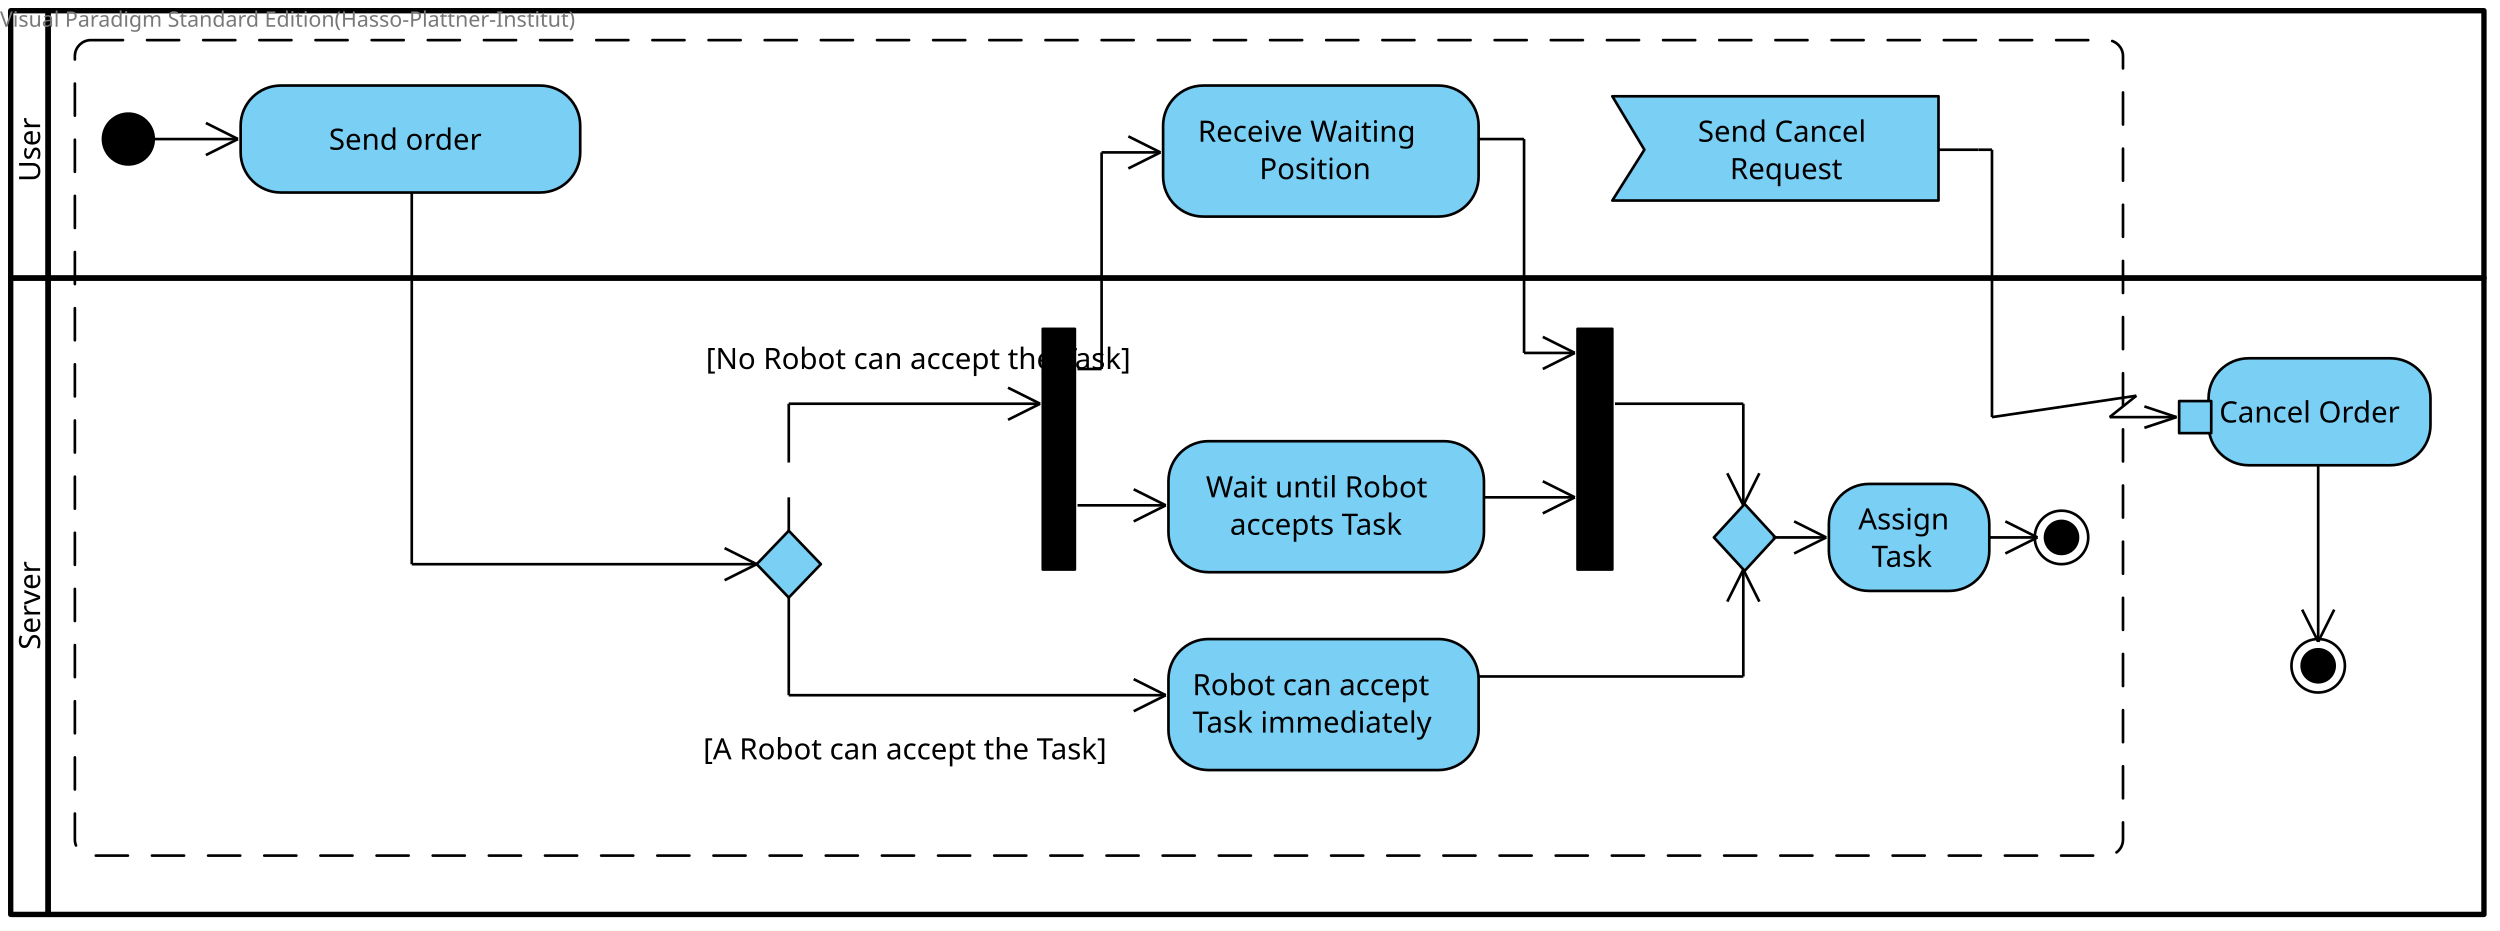
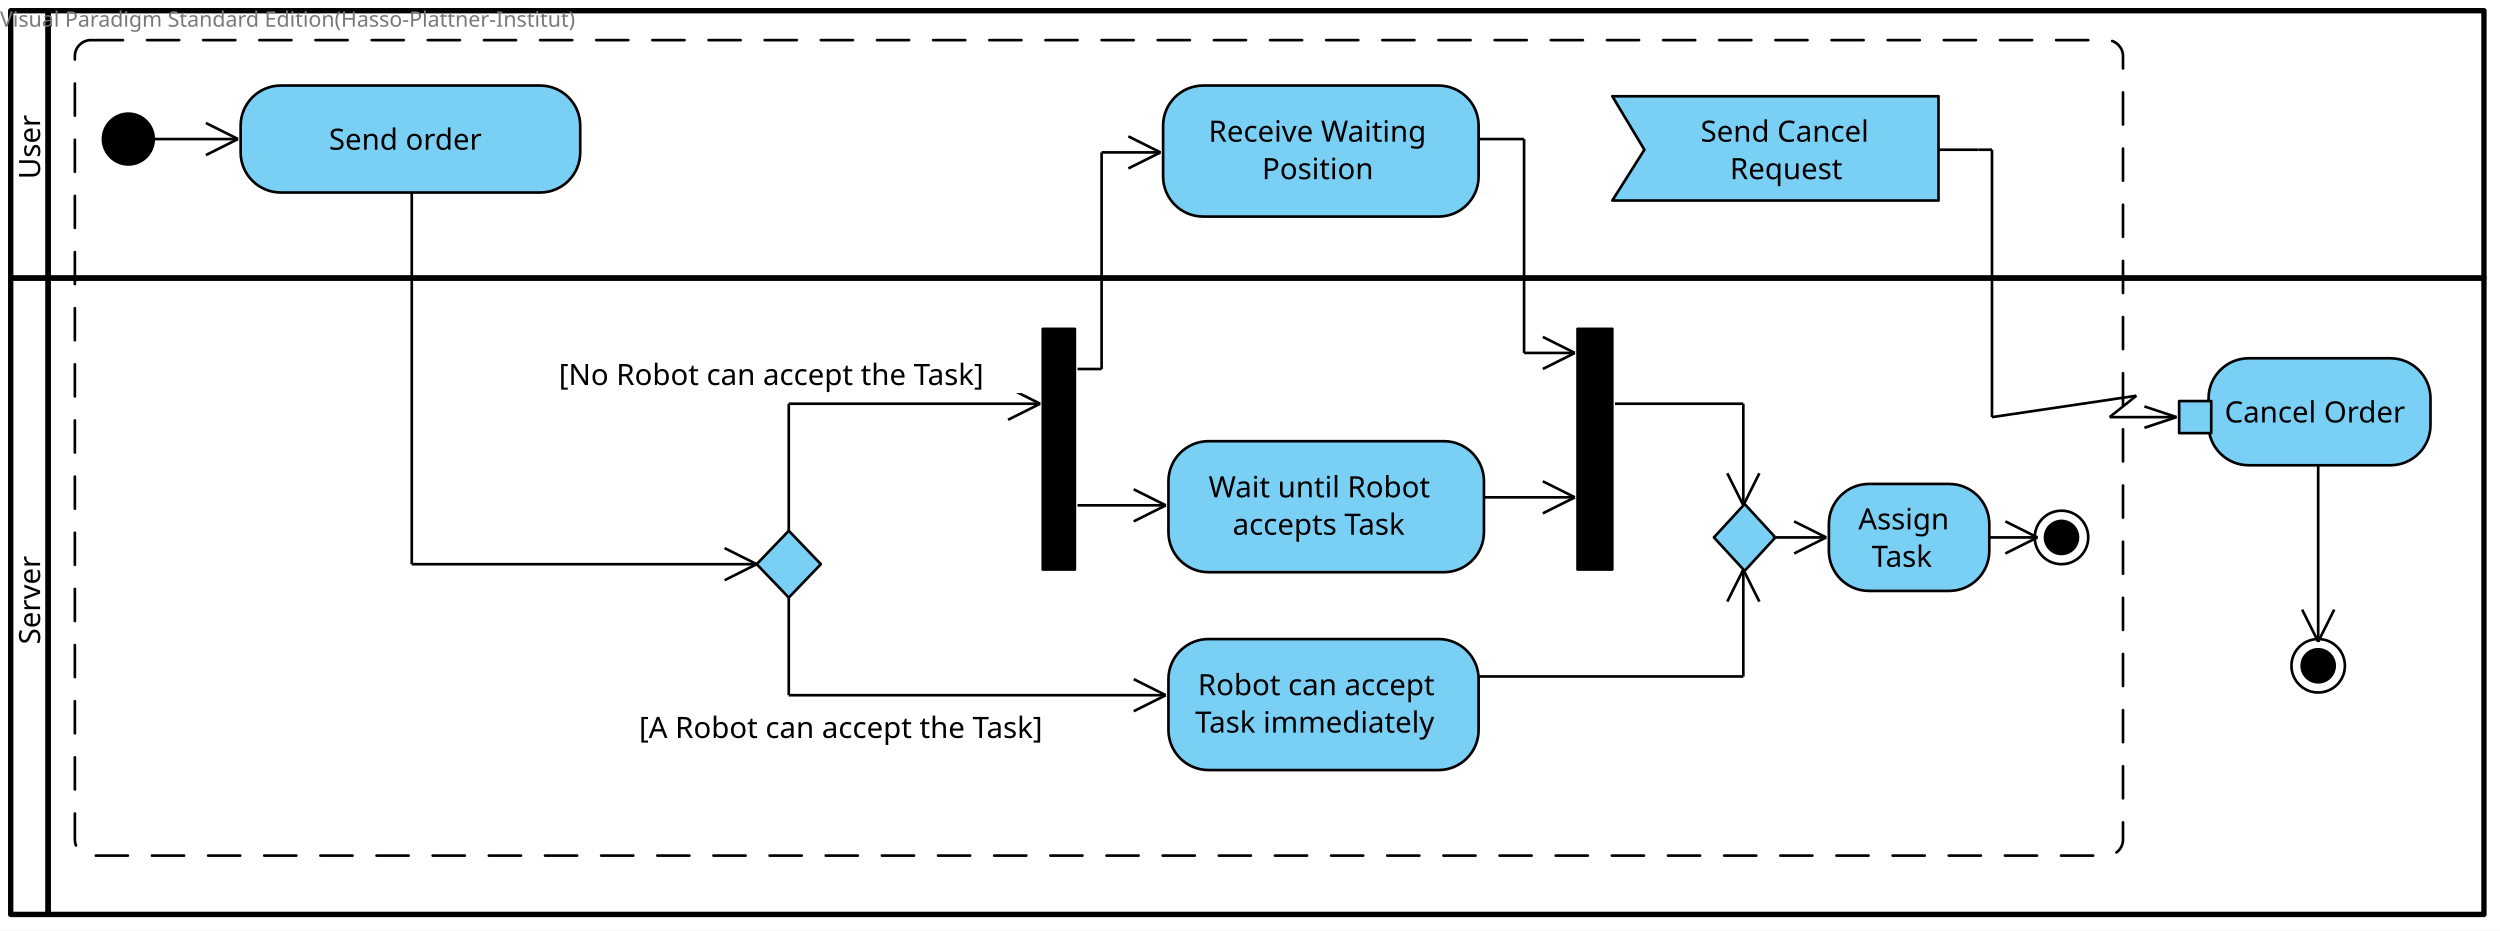
<svg xmlns="http://www.w3.org/2000/svg" fill-opacity="0" color-rendering="auto" color-interpolation="auto" text-rendering="auto" stroke="rgb(0,0,0)" stroke-linecap="square" width="935" stroke-miterlimit="10" shape-rendering="auto" stroke-opacity="0" fill="rgb(0,0,0)" stroke-dasharray="none" font-weight="normal" stroke-width="1" height="348" font-family="'Dialog'" font-style="normal" stroke-linejoin="miter" font-size="12" stroke-dashoffset="0" image-rendering="auto">
  <defs id="genericDefs" />
  <g>
    <defs id="defs1">
      <clipPath clipPathUnits="userSpaceOnUse" id="clipPath1">
        <path d="M-8 -8 L937 -8 L937 350 L-8 350 L-8 -8 Z" />
      </clipPath>
      <clipPath clipPathUnits="userSpaceOnUse" id="clipPath2">
        <path d="M0 0 L0 7 L923 7 L923 0 Z" />
      </clipPath>
      <clipPath clipPathUnits="userSpaceOnUse" id="clipPath3">
        <path d="M-8 -8 L26 -8 L26 112 L-8 112 L-8 -8 Z" />
      </clipPath>
      <clipPath clipPathUnits="userSpaceOnUse" id="clipPath4">
        <path d="M0 0 L0 100 L14 100 L14 0 Z" />
      </clipPath>
      <clipPath clipPathUnits="userSpaceOnUse" id="clipPath5">
        <path d="M100 0 L0 0 L0 14 L100 14 Z" />
      </clipPath>
      <clipPath clipPathUnits="userSpaceOnUse" id="clipPath6">
+         <path d="M-8 -8 L923 -8 L923 250 L-8 250 L-8 -8 Z" />
+       </clipPath>
+       <clipPath clipPathUnits="userSpaceOnUse" id="clipPath7">
+         <path d="M0 0 L0 238 L911 238 L911 0 Z" />
+       </clipPath>
+       <clipPath clipPathUnits="userSpaceOnUse" id="clipPath8">
        <path d="M-8 -8 L923 -8 L923 112 L-8 112 L-8 -8 Z" />
      </clipPath>
-       <clipPath clipPathUnits="userSpaceOnUse" id="clipPath7">
+       <clipPath clipPathUnits="userSpaceOnUse" id="clipPath9">
        <path d="M0 0 L0 100 L911 100 L911 0 Z" />
-       </clipPath>
-       <clipPath clipPathUnits="userSpaceOnUse" id="clipPath8">
-         <path d="M-8 -8 L923 -8 L923 250 L-8 250 L-8 -8 Z" />
-       </clipPath>
-       <clipPath clipPathUnits="userSpaceOnUse" id="clipPath9">
-         <path d="M0 0 L0 238 L911 238 L911 0 Z" />
      </clipPath>
      <clipPath clipPathUnits="userSpaceOnUse" id="clipPath10">
        <path d="M-8 -8 L26 -8 L26 250 L-8 250 L-8 -8 Z" />
      </clipPath>
      <clipPath clipPathUnits="userSpaceOnUse" id="clipPath11">
        <path d="M0 0 L0 238 L14 238 L14 0 Z" />
      </clipPath>
      <clipPath clipPathUnits="userSpaceOnUse" id="clipPath12">
        <path d="M238 0 L0 0 L0 14 L238 14 Z" />
      </clipPath>
      <clipPath clipPathUnits="userSpaceOnUse" id="clipPath13">
+         <path d="M-7 -7 L778 -7 L778 317 L-7 317 L-7 -7 Z" />
+       </clipPath>
+       <clipPath clipPathUnits="userSpaceOnUse" id="clipPath14">
        <path d="M-7 -7 L23 -7 L23 101 L-7 101 L-7 -7 Z" />
      </clipPath>
-       <clipPath clipPathUnits="userSpaceOnUse" id="clipPath14">
+       <clipPath clipPathUnits="userSpaceOnUse" id="clipPath15">
        <path d="M-7 -7 L41 -7 L41 51 L-7 51 L-7 -7 Z" />
      </clipPath>
-       <clipPath clipPathUnits="userSpaceOnUse" id="clipPath15">
+       <clipPath clipPathUnits="userSpaceOnUse" id="clipPath16">
        <path d="M-7 -7 L127 -7 L127 60 L-7 60 L-7 -7 Z" />
      </clipPath>
-       <clipPath clipPathUnits="userSpaceOnUse" id="clipPath16">
+       <clipPath clipPathUnits="userSpaceOnUse" id="clipPath17">
        <path d="M0 0 L0 49 L116 49 L116 0 Z" />
      </clipPath>
-       <clipPath clipPathUnits="userSpaceOnUse" id="clipPath17">
+       <clipPath clipPathUnits="userSpaceOnUse" id="clipPath18">
        <path d="M-7 -7 L129 -7 L129 60 L-7 60 L-7 -7 Z" />
      </clipPath>
-       <clipPath clipPathUnits="userSpaceOnUse" id="clipPath18">
+       <clipPath clipPathUnits="userSpaceOnUse" id="clipPath19">
        <path d="M0 0 L0 49 L118 49 L118 0 Z" />
      </clipPath>
-       <clipPath clipPathUnits="userSpaceOnUse" id="clipPath19">
+       <clipPath clipPathUnits="userSpaceOnUse" id="clipPath20">
        <path d="M-7 -7 L138 -7 L138 51 L-7 51 L-7 -7 Z" />
      </clipPath>
-       <clipPath clipPathUnits="userSpaceOnUse" id="clipPath20">
+       <clipPath clipPathUnits="userSpaceOnUse" id="clipPath21">
        <path d="M0 0 L0 40 L127 40 L127 0 Z" />
      </clipPath>
-       <clipPath clipPathUnits="userSpaceOnUse" id="clipPath21">
+       <clipPath clipPathUnits="userSpaceOnUse" id="clipPath22">
        <path d="M-7 -7 L24 -7 L24 101 L-7 101 L-7 -7 Z" />
      </clipPath>
-       <clipPath clipPathUnits="userSpaceOnUse" id="clipPath22">
+       <clipPath clipPathUnits="userSpaceOnUse" id="clipPath23">
        <path d="M-7 -7 L51 -7 L51 31 L-7 31 L-7 -7 Z" />
      </clipPath>
-       <clipPath clipPathUnits="userSpaceOnUse" id="clipPath23">
+       <clipPath clipPathUnits="userSpaceOnUse" id="clipPath24">
        <path d="M-7 -7 L40 -7 L40 51 L-7 51 L-7 -7 Z" />
-       </clipPath>
-       <clipPath clipPathUnits="userSpaceOnUse" id="clipPath24">
-         <path d="M-7 -7 L778 -7 L778 317 L-7 317 L-7 -7 Z" />
      </clipPath>
      <clipPath clipPathUnits="userSpaceOnUse" id="clipPath25">
        <path d="M-7 -7 L31 -7 L31 31 L-7 31 L-7 -7 Z" />
      </clipPath>
      <clipPath clipPathUnits="userSpaceOnUse" id="clipPath26">
        <path d="M-7 -7 L94 -7 L94 51 L-7 51 L-7 -7 Z" />
      </clipPath>
      <clipPath clipPathUnits="userSpaceOnUse" id="clipPath27">
        <path d="M0 0 L0 40 L83 40 L83 0 Z" />
      </clipPath>
      <clipPath clipPathUnits="userSpaceOnUse" id="clipPath28">
        <path d="M-7 -7 L23 -7 L23 23 L-7 23 L-7 -7 Z" />
      </clipPath>
      <clipPath clipPathUnits="userSpaceOnUse" id="clipPath29">
        <path d="M-7 -7 L134 -7 L134 51 L-7 51 L-7 -7 Z" />
      </clipPath>
      <clipPath clipPathUnits="userSpaceOnUse" id="clipPath30">
        <path d="M0 0 L0 40 L123 40 L123 0 Z" />
      </clipPath>
      <clipPath clipPathUnits="userSpaceOnUse" id="clipPath31">
        <path d="M-7 -7 L71 -7 L71 51 L-7 51 L-7 -7 Z" />
      </clipPath>
      <clipPath clipPathUnits="userSpaceOnUse" id="clipPath32">
        <path d="M0 0 L0 40 L60 40 L60 0 Z" />
      </clipPath>
      <clipPath clipPathUnits="userSpaceOnUse" id="clipPath33">
        <path d="M-183 -13 L366 -13 L366 26 L-183 26 L-183 -13 Z" />
      </clipPath>
      <clipPath clipPathUnits="userSpaceOnUse" id="clipPath34">
-         <path d="M0 0 L136 0 L136 104 L0 104 L0 0 Z" />
+         <path d="M0 0 L236 0 L236 204 L0 204 L0 0 Z" />
      </clipPath>
      <clipPath clipPathUnits="userSpaceOnUse" id="clipPath35">
-         <path d="M0 0 L0 104 L136 104 L136 0 Z" />
+         <path d="M0 0 L0 204 L236 204 L236 0 Z" />
      </clipPath>
      <clipPath clipPathUnits="userSpaceOnUse" id="clipPath36">
-         <path d="M0 0 L245 0 L245 141 L0 141 L0 0 Z" />
+         <path d="M0 0 L204 0 L204 270 L0 270 L0 0 Z" />
      </clipPath>
      <clipPath clipPathUnits="userSpaceOnUse" id="clipPath37">
-         <path d="M195 100 L195 113 L9 113 L9 100 ZM145 0 L145 13 L0 13 L0 141 L245 141 L245 0 Z" />
+         <path d="M0 0 L0 270 L204 270 L204 0 Z" />
      </clipPath>
      <clipPath clipPathUnits="userSpaceOnUse" id="clipPath38">
-         <path d="M0 0 L104 0 L104 170 L0 170 L0 0 Z" />
+         <path d="M0 0 L345 0 L345 241 L0 241 L0 0 Z" />
      </clipPath>
      <clipPath clipPathUnits="userSpaceOnUse" id="clipPath39">
-         <path d="M0 0 L0 170 L104 170 L104 0 Z" />
+         <path d="M192 10 L192 24 L5 24 L5 10 ZM217 142 L217 155 L31 155 L31 142 ZM0 0 L0 241 L345 241 L345 0 Z" />
      </clipPath>
      <clipPath clipPathUnits="userSpaceOnUse" id="clipPath40">
-         <path d="M0 0 L198 0 L198 152 L0 152 L0 0 Z" />
+         <path d="M0 0 L298 0 L298 252 L0 252 L0 0 Z" />
      </clipPath>
      <clipPath clipPathUnits="userSpaceOnUse" id="clipPath41">
-         <path d="M129 26 L129 39 L10 39 L10 26 ZM0 0 L0 72 L145 72 L145 85 L0 85 L0 152 L198 152 L198 0 Z" />
+         <path d="M192 82 L192 96 L5 96 L5 82 ZM217 214 L217 227 L31 227 L31 214 ZM0 0 L0 252 L298 252 L298 0 Z" />
      </clipPath>
      <clipPath clipPathUnits="userSpaceOnUse" id="clipPath42">
-         <path d="M0 0 L137 0 L137 104 L0 104 L0 0 Z" />
+         <path d="M0 0 L235 0 L235 285 L0 285 L0 0 Z" />
      </clipPath>
      <clipPath clipPathUnits="userSpaceOnUse" id="clipPath43">
-         <path d="M21 0 L21 1 L0 1 L0 34 L37 34 L37 47 L0 47 L0 104 L137 104 L137 0 Z" />
+         <path d="M0 0 L0 176 L84 176 L84 190 L0 190 L0 285 L235 285 L235 0 Z" />
      </clipPath>
      <clipPath clipPathUnits="userSpaceOnUse" id="clipPath44">
-         <path d="M0 0 L135 0 L135 185 L0 185 L0 0 Z" />
+         <path d="M0 0 L237 0 L237 204 L0 204 L0 0 Z" />
      </clipPath>
      <clipPath clipPathUnits="userSpaceOnUse" id="clipPath45">
-         <path d="M0 0 L0 120 L21 120 L21 133 L0 133 L0 166 L37 166 L37 179 L0 179 L0 185 L135 185 L135 0 Z" />
+         <path d="M0 0 L0 44 L84 44 L84 58 L0 58 L0 176 L109 176 L109 189 L0 189 L0 204 L237 204 L237 0 Z" />
      </clipPath>
      <clipPath clipPathUnits="userSpaceOnUse" id="clipPath46">
-         <path d="M0 0 L193 0 L193 204 L0 204 L0 0 Z" />
+         <path d="M0 0 L293 0 L293 304 L0 304 L0 0 Z" />
      </clipPath>
      <clipPath clipPathUnits="userSpaceOnUse" id="clipPath47">
-         <path d="M0 0 L0 204 L193 204 L193 0 Z" />
+         <path d="M0 0 L0 304 L293 304 L293 0 Z" />
      </clipPath>
      <clipPath clipPathUnits="userSpaceOnUse" id="clipPath48">
-         <path d="M0 0 L138 0 L138 104 L0 104 L0 0 Z" />
+         <path d="M0 0 L238 0 L238 204 L0 204 L0 0 Z" />
      </clipPath>
      <clipPath clipPathUnits="userSpaceOnUse" id="clipPath49">
-         <path d="M0 0 L0 104 L138 104 L138 0 Z" />
+         <path d="M0 0 L0 204 L238 204 L238 0 Z" />
      </clipPath>
      <clipPath clipPathUnits="userSpaceOnUse" id="clipPath50">
-         <path d="M0 0 L140 0 L140 184 L0 184 L0 0 Z" />
+         <path d="M0 0 L240 0 L240 284 L0 284 L0 0 Z" />
      </clipPath>
      <clipPath clipPathUnits="userSpaceOnUse" id="clipPath51">
-         <path d="M0 0 L0 184 L140 184 L140 0 Z" />
+         <path d="M0 0 L0 284 L240 284 L240 0 Z" />
      </clipPath>
      <clipPath clipPathUnits="userSpaceOnUse" id="clipPath52">
-         <path d="M0 0 L203 0 L203 144 L0 144 L0 0 Z" />
+         <path d="M0 0 L303 0 L303 244 L0 244 L0 0 Z" />
      </clipPath>
      <clipPath clipPathUnits="userSpaceOnUse" id="clipPath53">
-         <path d="M0 0 L0 144 L203 144 L203 0 Z" />
+         <path d="M0 0 L0 244 L303 244 L303 0 Z" />
      </clipPath>
      <clipPath clipPathUnits="userSpaceOnUse" id="clipPath54">
-         <path d="M0 0 L152 0 L152 142 L0 142 L0 0 Z" />
+         <path d="M0 0 L252 0 L252 242 L0 242 L0 0 Z" />
      </clipPath>
      <clipPath clipPathUnits="userSpaceOnUse" id="clipPath55">
-         <path d="M0 0 L0 142 L152 142 L152 0 Z" />
+         <path d="M0 0 L0 242 L252 242 L252 0 Z" />
      </clipPath>
      <clipPath clipPathUnits="userSpaceOnUse" id="clipPath56">
-         <path d="M0 0 L233 0 L233 243 L0 243 L0 0 Z" />
+         <path d="M0 0 L333 0 L333 343 L0 343 L0 0 Z" />
      </clipPath>
      <clipPath clipPathUnits="userSpaceOnUse" id="clipPath57">
-         <path d="M0 0 L0 243 L233 243 L233 164 L103 164 L103 151 L233 151 L233 118 L151 118 L151 105 L233 105 L233 0 Z" />
+         <path d="M0 0 L0 343 L333 343 L333 306 L172 306 L172 293 L333 293 L333 175 L146 175 L146 161 L333 161 L333 0 Z" />
      </clipPath>
      <clipPath clipPathUnits="userSpaceOnUse" id="clipPath58">
-         <path d="M0 0 L124 0 L124 104 L0 104 L0 0 Z" />
+         <path d="M0 0 L224 0 L224 204 L0 204 L0 0 Z" />
      </clipPath>
      <clipPath clipPathUnits="userSpaceOnUse" id="clipPath59">
-         <path d="M0 0 L0 104 L124 104 L124 0 Z" />
+         <path d="M0 0 L0 204 L224 204 L224 0 Z" />
      </clipPath>
      <clipPath clipPathUnits="userSpaceOnUse" id="clipPath60">
-         <path d="M0 0 L122 0 L122 104 L0 104 L0 0 Z" />
+         <path d="M0 0 L222 0 L222 204 L0 204 L0 0 Z" />
      </clipPath>
      <clipPath clipPathUnits="userSpaceOnUse" id="clipPath61">
-         <path d="M0 0 L0 104 L122 104 L122 0 Z" />
+         <path d="M0 0 L0 204 L222 204 L222 0 Z" />
      </clipPath>
      <clipPath clipPathUnits="userSpaceOnUse" id="clipPath62">
-         <path d="M-119 -13 L238 -13 L238 26 L-119 26 L-119 -13 Z" />
+         <path d="M-187 -14 L374 -14 L374 28 L-187 28 L-187 -14 Z" />
      </clipPath>
      <clipPath clipPathUnits="userSpaceOnUse" id="clipPath63">
        <path d="M-186 -13 L372 -13 L372 26 L-186 26 L-186 -13 Z" />
      </clipPath>
    </defs>
    <g fill="white" text-rendering="geometricPrecision" fill-opacity="1" stroke-opacity="1" stroke="white">
      <rect x="0" width="935" height="348" y="0" stroke="none" />
    </g>
    <g stroke-linecap="butt" font-size="11" transform="translate(4,4)" fill-opacity="1" fill="black" text-rendering="geometricPrecision" font-family="sans-serif" stroke-linejoin="round" stroke="black" stroke-width="2" stroke-opacity="1" stroke-miterlimit="0">
      <rect fill="none" x="0" width="14" height="100" y="0" clip-path="url(#clipPath3)" />
    </g>
    <g font-size="11" transform="translate(54,54) rotate(-90) translate(-50,-50)" fill-opacity="1" fill="black" text-rendering="geometricPrecision" font-family="sans-serif" stroke="black" stroke-opacity="1">
-       <text x="36" xml:space="preserve" y="11" clip-path="url(#clipPath5)" stroke="none">User</text>
+       <text x="37" xml:space="preserve" y="11" clip-path="url(#clipPath5)" stroke="none">User</text>
+     </g>
+     <g stroke-linecap="butt" font-size="11" transform="translate(18,104)" fill-opacity="1" fill="black" text-rendering="geometricPrecision" font-family="sans-serif" stroke-linejoin="round" stroke="black" stroke-width="2" stroke-opacity="1" stroke-miterlimit="0">
+       <rect fill="none" x="0" width="911" height="238" y="0" clip-path="url(#clipPath6)" />
    </g>
    <g stroke-linecap="butt" font-size="11" transform="translate(18,4)" fill-opacity="1" fill="black" text-rendering="geometricPrecision" font-family="sans-serif" stroke-linejoin="round" stroke="black" stroke-width="2" stroke-opacity="1" stroke-miterlimit="0">
-       <rect fill="none" x="0" width="911" height="100" y="0" clip-path="url(#clipPath6)" />
-     </g>
-     <g stroke-linecap="butt" font-size="11" transform="translate(18,104)" fill-opacity="1" fill="black" text-rendering="geometricPrecision" font-family="sans-serif" stroke-linejoin="round" stroke="black" stroke-width="2" stroke-opacity="1" stroke-miterlimit="0">
-       <rect fill="none" x="0" width="911" height="238" y="0" clip-path="url(#clipPath8)" />
+       <rect fill="none" x="0" width="911" height="100" y="0" clip-path="url(#clipPath8)" />
    </g>
    <g stroke-linecap="butt" font-size="11" transform="translate(4,104)" fill-opacity="1" fill="black" text-rendering="geometricPrecision" font-family="sans-serif" stroke-linejoin="round" stroke="black" stroke-width="2" stroke-opacity="1" stroke-miterlimit="0">
      <rect fill="none" x="0" width="14" height="238" y="0" clip-path="url(#clipPath10)" />
    </g>
    <g font-size="11" transform="translate(123,223) rotate(-90) translate(-119,-119)" fill-opacity="1" fill="black" text-rendering="geometricPrecision" font-family="sans-serif" stroke="black" stroke-opacity="1">
-       <text x="99" xml:space="preserve" y="11" clip-path="url(#clipPath12)" stroke="none">Server</text>
+       <text x="101" xml:space="preserve" y="11" clip-path="url(#clipPath12)" stroke="none">Server</text>
+     </g>
+     <g stroke-linecap="round" font-size="11" transform="translate(28,15)" fill-opacity="1" fill="black" text-rendering="geometricPrecision" font-family="sans-serif" stroke-linejoin="round" stroke-dasharray="12,9" stroke="black" stroke-opacity="1" stroke-miterlimit="0">
+       <rect x="0" y="0" clip-path="url(#clipPath13)" fill="none" width="766" rx="6" ry="6" height="305" />
    </g>
    <g font-size="11" transform="translate(390,123)" fill-opacity="1" fill="black" text-rendering="geometricPrecision" font-family="sans-serif" stroke="black" stroke-opacity="1">
-       <rect x="0" width="12" height="90" y="0" clip-path="url(#clipPath13)" stroke="none" />
-       <rect stroke-linecap="butt" x="0" y="0" clip-path="url(#clipPath13)" fill="none" width="12" stroke-linejoin="round" height="90" stroke-miterlimit="0" />
+       <rect x="0" width="12" height="90" y="0" clip-path="url(#clipPath14)" stroke="none" />
+       <rect stroke-linecap="butt" x="0" y="0" clip-path="url(#clipPath14)" fill="none" width="12" stroke-linejoin="round" height="90" stroke-miterlimit="0" />
    </g>
    <g font-size="11" transform="translate(280,191)" fill-opacity="1" fill="rgb(122,207,245)" text-rendering="geometricPrecision" font-family="sans-serif" stroke="rgb(122,207,245)" stroke-opacity="1">
-       <path d="M15 7.5 L27 20 L15 32.5 L3 20 Z" stroke="none" clip-path="url(#clipPath14)" />
+       <path d="M15 7.5 L27 20 L15 32.5 L3 20 Z" stroke="none" clip-path="url(#clipPath15)" />
    </g>
    <g stroke-linecap="butt" font-size="11" transform="translate(280,191)" fill-opacity="1" fill="black" text-rendering="geometricPrecision" font-family="sans-serif" stroke-linejoin="round" stroke="black" stroke-opacity="1" stroke-miterlimit="0">
-       <path fill="none" d="M15 7.5 L27 20 L15 32.5 L3 20 Z" clip-path="url(#clipPath14)" />
+       <path fill="none" d="M15 7.5 L27 20 L15 32.5 L3 20 Z" clip-path="url(#clipPath15)" />
    </g>
    <g font-size="11" transform="translate(437,239)" fill-opacity="1" fill="rgb(122,207,245)" text-rendering="geometricPrecision" font-family="sans-serif" stroke="rgb(122,207,245)" stroke-opacity="1">
-       <rect x="0" y="0" clip-path="url(#clipPath15)" width="116" rx="15" ry="15" height="49" stroke="none" />
+       <rect x="0" y="0" clip-path="url(#clipPath16)" width="116" rx="15" ry="15" height="49" stroke="none" />
    </g>
    <g stroke-linecap="butt" font-size="11" transform="translate(437,239)" fill-opacity="1" fill="black" text-rendering="geometricPrecision" font-family="sans-serif" stroke-linejoin="round" stroke="black" stroke-opacity="1" stroke-miterlimit="0">
-       <rect x="0" y="0" clip-path="url(#clipPath15)" fill="none" width="116" rx="15" ry="15" height="49" />
+       <rect x="0" y="0" clip-path="url(#clipPath16)" fill="none" width="116" rx="15" ry="15" height="49" />
    </g>
    <g font-size="11" transform="translate(437,239)" fill-opacity="1" fill="black" text-rendering="geometricPrecision" font-family="sans-serif" stroke="black" stroke-opacity="1">
-       <text x="9" xml:space="preserve" y="21" clip-path="url(#clipPath16)" stroke="none">Robot can accept</text>
-       <text x="9" xml:space="preserve" y="35" clip-path="url(#clipPath16)" stroke="none">Task immediately</text>
+       <text x="11" xml:space="preserve" y="21" clip-path="url(#clipPath17)" stroke="none">Robot can accept</text>
+       <text x="10" xml:space="preserve" y="35" clip-path="url(#clipPath17)" stroke="none">Task immediately</text>
    </g>
    <g font-size="11" transform="translate(435,32)" fill-opacity="1" fill="rgb(122,207,245)" text-rendering="geometricPrecision" font-family="sans-serif" stroke="rgb(122,207,245)" stroke-opacity="1">
-       <rect x="0" y="0" clip-path="url(#clipPath17)" width="118" rx="15" ry="15" height="49" stroke="none" />
+       <rect x="0" y="0" clip-path="url(#clipPath18)" width="118" rx="15" ry="15" height="49" stroke="none" />
    </g>
    <g stroke-linecap="butt" font-size="11" transform="translate(435,32)" fill-opacity="1" fill="black" text-rendering="geometricPrecision" font-family="sans-serif" stroke-linejoin="round" stroke="black" stroke-opacity="1" stroke-miterlimit="0">
-       <rect x="0" y="0" clip-path="url(#clipPath17)" fill="none" width="118" rx="15" ry="15" height="49" />
+       <rect x="0" y="0" clip-path="url(#clipPath18)" fill="none" width="118" rx="15" ry="15" height="49" />
    </g>
    <g font-size="11" transform="translate(435,32)" fill-opacity="1" fill="black" text-rendering="geometricPrecision" font-family="sans-serif" stroke="black" stroke-opacity="1">
-       <text x="13" xml:space="preserve" y="21" clip-path="url(#clipPath18)" stroke="none">Receive Waiting</text>
-       <text x="36" xml:space="preserve" y="35" clip-path="url(#clipPath18)" stroke="none">Position</text>
+       <text x="17" xml:space="preserve" y="21" clip-path="url(#clipPath19)" stroke="none">Receive Waiting</text>
+       <text x="37" xml:space="preserve" y="35" clip-path="url(#clipPath19)" stroke="none">Position</text>
    </g>
    <g font-size="11" transform="translate(437,165)" fill-opacity="1" fill="rgb(122,207,245)" text-rendering="geometricPrecision" font-family="sans-serif" stroke="rgb(122,207,245)" stroke-opacity="1">
-       <rect x="0" y="0" clip-path="url(#clipPath17)" width="118" rx="15" ry="15" height="49" stroke="none" />
+       <rect x="0" y="0" clip-path="url(#clipPath18)" width="118" rx="15" ry="15" height="49" stroke="none" />
    </g>
    <g stroke-linecap="butt" font-size="11" transform="translate(437,165)" fill-opacity="1" fill="black" text-rendering="geometricPrecision" font-family="sans-serif" stroke-linejoin="round" stroke="black" stroke-opacity="1" stroke-miterlimit="0">
-       <rect x="0" y="0" clip-path="url(#clipPath17)" fill="none" width="118" rx="15" ry="15" height="49" />
+       <rect x="0" y="0" clip-path="url(#clipPath18)" fill="none" width="118" rx="15" ry="15" height="49" />
    </g>
    <g font-size="11" transform="translate(437,165)" fill-opacity="1" fill="black" text-rendering="geometricPrecision" font-family="sans-serif" stroke="black" stroke-opacity="1">
-       <text x="14" xml:space="preserve" y="21" clip-path="url(#clipPath18)" stroke="none">Wait until Robot</text>
-       <text x="23" xml:space="preserve" y="35" clip-path="url(#clipPath18)" stroke="none">accepts Task</text>
+       <text x="15" xml:space="preserve" y="21" clip-path="url(#clipPath19)" stroke="none">Wait until Robot</text>
+       <text x="24" xml:space="preserve" y="35" clip-path="url(#clipPath19)" stroke="none">accepts Task</text>
    </g>
    <g font-size="11" transform="translate(90,32)" fill-opacity="1" fill="rgb(122,207,245)" text-rendering="geometricPrecision" font-family="sans-serif" stroke="rgb(122,207,245)" stroke-opacity="1">
-       <rect x="0" y="0" clip-path="url(#clipPath19)" width="127" rx="15" ry="15" height="40" stroke="none" />
+       <rect x="0" y="0" clip-path="url(#clipPath20)" width="127" rx="15" ry="15" height="40" stroke="none" />
    </g>
    <g stroke-linecap="butt" font-size="11" transform="translate(90,32)" fill-opacity="1" fill="black" text-rendering="geometricPrecision" font-family="sans-serif" stroke-linejoin="round" stroke="black" stroke-opacity="1" stroke-miterlimit="0">
-       <rect x="0" y="0" clip-path="url(#clipPath19)" fill="none" width="127" rx="15" ry="15" height="40" />
+       <rect x="0" y="0" clip-path="url(#clipPath20)" fill="none" width="127" rx="15" ry="15" height="40" />
    </g>
    <g font-size="11" transform="translate(90,32)" fill-opacity="1" fill="black" text-rendering="geometricPrecision" font-family="sans-serif" stroke="black" stroke-opacity="1">
-       <text x="33" xml:space="preserve" y="24" clip-path="url(#clipPath20)" stroke="none">Send order</text>
+       <text x="33" xml:space="preserve" y="24" clip-path="url(#clipPath21)" stroke="none">Send order</text>
    </g>
    <g font-size="11" transform="translate(590,123)" fill-opacity="1" fill="black" text-rendering="geometricPrecision" font-family="sans-serif" stroke="black" stroke-opacity="1">
-       <rect x="0" width="13" height="90" y="0" clip-path="url(#clipPath21)" stroke="none" />
-       <rect stroke-linecap="butt" x="0" y="0" clip-path="url(#clipPath21)" fill="none" width="13" stroke-linejoin="round" height="90" stroke-miterlimit="0" />
+       <rect x="0" width="13" height="90" y="0" clip-path="url(#clipPath22)" stroke="none" />
+       <rect stroke-linecap="butt" x="0" y="0" clip-path="url(#clipPath22)" fill="none" width="13" stroke-linejoin="round" height="90" stroke-miterlimit="0" />
    </g>
    <g font-size="11" transform="translate(28,42)" fill-opacity="1" fill="black" text-rendering="geometricPrecision" font-family="sans-serif" stroke="black" stroke-opacity="1">
-       <circle r="10" clip-path="url(#clipPath22)" cx="20" cy="10" stroke="none" />
+       <circle r="10" clip-path="url(#clipPath23)" cx="20" cy="10" stroke="none" />
    </g>
    <g font-size="11" transform="translate(638,181)" fill-opacity="1" fill="rgb(122,207,245)" text-rendering="geometricPrecision" font-family="sans-serif" stroke="rgb(122,207,245)" stroke-opacity="1">
-       <path d="M14.5 7.5 L26 20 L14.5 32.5 L3 20 Z" stroke="none" clip-path="url(#clipPath23)" />
+       <path d="M14.5 7.5 L26 20 L14.5 32.5 L3 20 Z" stroke="none" clip-path="url(#clipPath24)" />
    </g>
    <g stroke-linecap="butt" font-size="11" transform="translate(638,181)" fill-opacity="1" fill="black" text-rendering="geometricPrecision" font-family="sans-serif" stroke-linejoin="round" stroke="black" stroke-opacity="1" stroke-miterlimit="0">
-       <path fill="none" d="M14.5 7.5 L26 20 L14.5 32.5 L3 20 Z" clip-path="url(#clipPath23)" />
-     </g>
-     <g stroke-linecap="round" font-size="11" transform="translate(28,15)" fill-opacity="1" fill="black" text-rendering="geometricPrecision" font-family="sans-serif" stroke-linejoin="round" stroke-dasharray="12,9" stroke="black" stroke-opacity="1" stroke-miterlimit="0">
-       <rect x="0" y="0" clip-path="url(#clipPath24)" fill="none" width="766" rx="6" ry="6" height="305" />
+       <path fill="none" d="M14.5 7.5 L26 20 L14.5 32.5 L3 20 Z" clip-path="url(#clipPath24)" />
    </g>
    <g font-size="11" transform="translate(761,191)" fill-opacity="1" fill="black" text-rendering="geometricPrecision" font-family="sans-serif" stroke="black" stroke-opacity="1">
      <circle r="6.667" clip-path="url(#clipPath25)" cx="10" cy="10" stroke="none" />
      <circle stroke-linecap="butt" clip-path="url(#clipPath25)" fill="none" stroke-linejoin="round" r="10" cx="10" cy="10" stroke-miterlimit="0" />
    </g>
    <g font-size="11" transform="translate(857,239)" fill-opacity="1" fill="black" text-rendering="geometricPrecision" font-family="sans-serif" stroke="black" stroke-opacity="1">
      <circle r="6.667" clip-path="url(#clipPath25)" cx="10" cy="10" stroke="none" />
      <circle stroke-linecap="butt" clip-path="url(#clipPath25)" fill="none" stroke-linejoin="round" r="10" cx="10" cy="10" stroke-miterlimit="0" />
    </g>
    <g font-size="11" transform="translate(826,134)" fill-opacity="1" fill="rgb(122,207,245)" text-rendering="geometricPrecision" font-family="sans-serif" stroke="rgb(122,207,245)" stroke-opacity="1">
      <rect x="0" y="0" clip-path="url(#clipPath26)" width="83" rx="15" ry="15" height="40" stroke="none" />
    </g>
    <g stroke-linecap="butt" font-size="11" transform="translate(826,134)" fill-opacity="1" fill="black" text-rendering="geometricPrecision" font-family="sans-serif" stroke-linejoin="round" stroke="black" stroke-opacity="1" stroke-miterlimit="0">
      <rect x="0" y="0" clip-path="url(#clipPath26)" fill="none" width="83" rx="15" ry="15" height="40" />
    </g>
    <g font-size="11" transform="translate(826,134)" fill-opacity="1" fill="black" text-rendering="geometricPrecision" font-family="sans-serif" stroke="black" stroke-opacity="1">
-       <text x="4" xml:space="preserve" y="24" clip-path="url(#clipPath27)" stroke="none">Cancel Order</text>
+       <text x="6" xml:space="preserve" y="24" clip-path="url(#clipPath27)" stroke="none">Cancel Order</text>
    </g>
    <g font-size="11" transform="translate(815,150)" fill-opacity="1" fill="rgb(122,207,245)" text-rendering="geometricPrecision" font-family="sans-serif" stroke="rgb(122,207,245)" stroke-opacity="1">
      <rect x="0" width="12" height="12" y="0" clip-path="url(#clipPath28)" stroke="none" />
    </g>
    <g stroke-linecap="butt" font-size="11" transform="translate(815,150)" fill-opacity="1" fill="black" text-rendering="geometricPrecision" font-family="sans-serif" stroke-linejoin="round" stroke="black" stroke-opacity="1" stroke-miterlimit="0">
      <rect fill="none" x="0" width="12" height="12" y="0" clip-path="url(#clipPath28)" />
    </g>
    <g font-size="11" transform="translate(603,36)" fill-opacity="1" fill="rgb(122,207,245)" text-rendering="geometricPrecision" font-family="sans-serif" stroke="rgb(122,207,245)" stroke-opacity="1">
      <path d="M0 0 L122 0 L122 39 L0 39 L12 20 Z" stroke="none" clip-path="url(#clipPath29)" />
    </g>
    <g stroke-linecap="butt" font-size="11" transform="translate(603,36)" fill-opacity="1" fill="black" text-rendering="geometricPrecision" font-family="sans-serif" stroke-linejoin="round" stroke="black" stroke-opacity="1" stroke-miterlimit="0">
      <path fill="none" d="M0 0 L122 0 L122 39 L0 39 L12 20 Z" clip-path="url(#clipPath29)" />
    </g>
    <g font-size="11" transform="translate(603,36)" fill-opacity="1" fill="black" text-rendering="geometricPrecision" font-family="sans-serif" stroke="black" stroke-opacity="1">
-       <text x="32" xml:space="preserve" y="17" clip-path="url(#clipPath30)" stroke="none">Send Cancel</text>
+       <text x="33" xml:space="preserve" y="17" clip-path="url(#clipPath30)" stroke="none">Send Cancel</text>
      <text x="44" xml:space="preserve" y="31" clip-path="url(#clipPath30)" stroke="none">Request</text>
    </g>
    <g font-size="11" transform="translate(684,181)" fill-opacity="1" fill="rgb(122,207,245)" text-rendering="geometricPrecision" font-family="sans-serif" stroke="rgb(122,207,245)" stroke-opacity="1">
      <rect x="0" y="0" clip-path="url(#clipPath31)" width="60" rx="15" ry="15" height="40" stroke="none" />
    </g>
    <g stroke-linecap="butt" font-size="11" transform="translate(684,181)" fill-opacity="1" fill="black" text-rendering="geometricPrecision" font-family="sans-serif" stroke-linejoin="round" stroke="black" stroke-opacity="1" stroke-miterlimit="0">
      <rect x="0" y="0" clip-path="url(#clipPath31)" fill="none" width="60" rx="15" ry="15" height="40" />
    </g>
    <g font-size="11" transform="translate(684,181)" fill-opacity="1" fill="black" text-rendering="geometricPrecision" font-family="sans-serif" stroke="black" stroke-opacity="1">
      <text x="11" xml:space="preserve" y="17" clip-path="url(#clipPath32)" stroke="none">Assign</text>
      <text x="16" xml:space="preserve" y="31" clip-path="url(#clipPath32)" stroke="none">Task</text>
    </g>
-     <g font-size="11" transform="translate(207,173)" fill-opacity="1" fill="black" text-rendering="geometricPrecision" font-family="sans-serif" stroke="black" stroke-opacity="1">
-       <text x="8" xml:space="preserve" y="11" clip-path="url(#clipPath33)" stroke="none" />
-     </g>
-     <g stroke-linecap="butt" font-size="11" transform="translate(7,2)" fill-opacity="1" fill="black" text-rendering="geometricPrecision" font-family="sans-serif" stroke-linejoin="round" stroke="black" stroke-opacity="1">
-       <line y2="50" fill="none" x1="50" clip-path="url(#clipPath35)" x2="82" y1="50" />
-       <line y2="44" fill="none" x1="82" clip-path="url(#clipPath35)" x2="70" y1="50" />
-       <line y2="56" fill="none" x1="82" clip-path="url(#clipPath35)" x2="70" y1="50" />
-     </g>
-     <g stroke-linecap="butt" font-size="11" transform="translate(245,173)" fill-opacity="1" fill="black" text-rendering="geometricPrecision" font-family="sans-serif" stroke-linejoin="round" stroke="black" stroke-opacity="1">
-       <line y2="87" fill="none" x1="50" clip-path="url(#clipPath37)" x2="50" y1="50" />
-       <line y2="87" fill="none" x1="50" clip-path="url(#clipPath37)" x2="191" y1="87" />
-       <line y2="81" fill="none" x1="191" clip-path="url(#clipPath37)" x2="179" y1="87" />
-       <line y2="93" fill="none" x1="191" clip-path="url(#clipPath37)" x2="179" y1="87" />
-     </g>
-     <g stroke-linecap="butt" font-size="11" transform="translate(817,124)" fill-opacity="1" fill="black" text-rendering="geometricPrecision" font-family="sans-serif" stroke-linejoin="round" stroke="black" stroke-opacity="1">
-       <line y2="116" fill="none" x1="50" clip-path="url(#clipPath39)" x2="50" y1="50" />
-       <line y2="104" fill="none" x1="50" clip-path="url(#clipPath39)" x2="56" y1="116" />
-       <line y2="104" fill="none" x1="50" clip-path="url(#clipPath39)" x2="44" y1="116" />
-     </g>
-     <g stroke-linecap="butt" font-size="11" transform="translate(245,101)" fill-opacity="1" fill="black" text-rendering="geometricPrecision" font-family="sans-serif" stroke-linejoin="round" stroke="black" stroke-opacity="1">
-       <line y2="50" fill="none" x1="50" clip-path="url(#clipPath41)" x2="50" y1="98" />
-       <line y2="50" fill="none" x1="50" clip-path="url(#clipPath41)" x2="144" y1="50" />
-       <line y2="44" fill="none" x1="144" clip-path="url(#clipPath41)" x2="132" y1="50" />
-       <line y2="56" fill="none" x1="144" clip-path="url(#clipPath41)" x2="132" y1="50" />
-     </g>
-     <g stroke-linecap="butt" font-size="11" transform="translate(353,139)" fill-opacity="1" fill="black" text-rendering="geometricPrecision" font-family="sans-serif" stroke-linejoin="round" stroke="black" stroke-opacity="1">
-       <line y2="50" fill="none" x1="50" clip-path="url(#clipPath43)" x2="83" y1="50" />
-       <line y2="44" fill="none" x1="83" clip-path="url(#clipPath43)" x2="71" y1="50" />
-       <line y2="56" fill="none" x1="83" clip-path="url(#clipPath43)" x2="71" y1="50" />
-     </g>
-     <g stroke-linecap="butt" font-size="11" transform="translate(353,7)" fill-opacity="1" fill="black" text-rendering="geometricPrecision" font-family="sans-serif" stroke-linejoin="round" stroke="black" stroke-opacity="1">
-       <line y2="131" fill="none" x1="50" clip-path="url(#clipPath45)" x2="59" y1="131" />
-       <line y2="50" fill="none" x1="59" clip-path="url(#clipPath45)" x2="59" y1="131" />
-       <line y2="50" fill="none" x1="59" clip-path="url(#clipPath45)" x2="81" y1="50" />
-       <line y2="44" fill="none" x1="81" clip-path="url(#clipPath45)" x2="69" y1="50" />
-       <line y2="56" fill="none" x1="81" clip-path="url(#clipPath45)" x2="69" y1="50" />
-     </g>
-     <g stroke-linecap="butt" font-size="11" transform="translate(675,6)" fill-opacity="1" fill="black" text-rendering="geometricPrecision" font-family="sans-serif" stroke-linejoin="round" stroke="black" stroke-opacity="1">
-       <line y2="50" fill="none" x1="65" clip-path="url(#clipPath47)" x2="70" y1="50" />
-       <line y2="150" fill="none" x1="70" clip-path="url(#clipPath47)" x2="70" y1="50" />
-       <line y2="142" fill="none" x1="70" clip-path="url(#clipPath47)" x2="124" y1="150" />
-       <line y2="50" fill="none" x1="65" clip-path="url(#clipPath47)" x2="50" y1="50" />
-       <line y2="150" fill="none" x1="127" clip-path="url(#clipPath47)" x2="139" y1="146" />
-       <line y2="150" fill="none" x1="127" clip-path="url(#clipPath47)" x2="139" y1="154" />
-       <line y2="150" fill="none" x1="139" clip-path="url(#clipPath47)" x2="114" y1="150" />
-       <line y2="142" fill="none" x1="114" clip-path="url(#clipPath47)" x2="124" y1="150" />
-     </g>
-     <g stroke-linecap="butt" font-size="11" transform="translate(505,136)" fill-opacity="1" fill="black" text-rendering="geometricPrecision" font-family="sans-serif" stroke-linejoin="round" stroke="black" stroke-opacity="1">
-       <line y2="50" fill="none" x1="50" clip-path="url(#clipPath49)" x2="84" y1="50" />
-       <line y2="44" fill="none" x1="84" clip-path="url(#clipPath49)" x2="72" y1="50" />
-       <line y2="56" fill="none" x1="84" clip-path="url(#clipPath49)" x2="72" y1="50" />
-     </g>
-     <g stroke-linecap="butt" font-size="11" transform="translate(503,2)" fill-opacity="1" fill="black" text-rendering="geometricPrecision" font-family="sans-serif" stroke-linejoin="round" stroke="black" stroke-opacity="1">
-       <line y2="50" fill="none" x1="50" clip-path="url(#clipPath51)" x2="67" y1="50" />
-       <line y2="130" fill="none" x1="67" clip-path="url(#clipPath51)" x2="67" y1="50" />
-       <line y2="130" fill="none" x1="67" clip-path="url(#clipPath51)" x2="86" y1="130" />
-       <line y2="124" fill="none" x1="86" clip-path="url(#clipPath51)" x2="74" y1="130" />
-       <line y2="136" fill="none" x1="86" clip-path="url(#clipPath51)" x2="74" y1="130" />
-     </g>
-     <g stroke-linecap="butt" font-size="11" transform="translate(503,163)" fill-opacity="1" fill="black" text-rendering="geometricPrecision" font-family="sans-serif" stroke-linejoin="round" stroke="black" stroke-opacity="1">
-       <line y2="90" fill="none" x1="50" clip-path="url(#clipPath53)" x2="149" y1="90" />
-       <line y2="50" fill="none" x1="149" clip-path="url(#clipPath53)" x2="149" y1="90" />
-       <line y2="62" fill="none" x1="149" clip-path="url(#clipPath53)" x2="143" y1="50" />
-       <line y2="62" fill="none" x1="149" clip-path="url(#clipPath53)" x2="155" y1="50" />
-     </g>
-     <g stroke-linecap="butt" font-size="11" transform="translate(554,101)" fill-opacity="1" fill="black" text-rendering="geometricPrecision" font-family="sans-serif" stroke-linejoin="round" stroke="black" stroke-opacity="1">
-       <line y2="50" fill="none" x1="50" clip-path="url(#clipPath55)" x2="98" y1="50" />
-       <line y2="88" fill="none" x1="98" clip-path="url(#clipPath55)" x2="98" y1="50" />
-       <line y2="76" fill="none" x1="98" clip-path="url(#clipPath55)" x2="104" y1="88" />
-       <line y2="76" fill="none" x1="98" clip-path="url(#clipPath55)" x2="92" y1="88" />
-     </g>
-     <g stroke-linecap="butt" font-size="11" transform="translate(104,22)" fill-opacity="1" fill="black" text-rendering="geometricPrecision" font-family="sans-serif" stroke-linejoin="round" stroke="black" stroke-opacity="1">
-       <line y2="189" fill="none" x1="50" clip-path="url(#clipPath57)" x2="50" y1="50" />
-       <line y2="189" fill="none" x1="50" clip-path="url(#clipPath57)" x2="179" y1="189" />
-       <line y2="183" fill="none" x1="179" clip-path="url(#clipPath57)" x2="167" y1="189" />
-       <line y2="195" fill="none" x1="179" clip-path="url(#clipPath57)" x2="167" y1="189" />
-     </g>
-     <g stroke-linecap="butt" font-size="11" transform="translate(613,151)" fill-opacity="1" fill="black" text-rendering="geometricPrecision" font-family="sans-serif" stroke-linejoin="round" stroke="black" stroke-opacity="1">
-       <line y2="50" fill="none" x1="50" clip-path="url(#clipPath59)" x2="70" y1="50" />
-       <line y2="44" fill="none" x1="70" clip-path="url(#clipPath59)" x2="58" y1="50" />
-       <line y2="56" fill="none" x1="70" clip-path="url(#clipPath59)" x2="58" y1="50" />
-     </g>
-     <g stroke-linecap="butt" font-size="11" transform="translate(694,151)" fill-opacity="1" fill="black" text-rendering="geometricPrecision" font-family="sans-serif" stroke-linejoin="round" stroke="black" stroke-opacity="1">
-       <line y2="50" fill="none" x1="50" clip-path="url(#clipPath61)" x2="68" y1="50" />
-       <line y2="44" fill="none" x1="68" clip-path="url(#clipPath61)" x2="56" y1="50" />
-       <line y2="56" fill="none" x1="68" clip-path="url(#clipPath61)" x2="56" y1="50" />
-     </g>
-     <g font-size="11" transform="translate(255,127)" fill-opacity="1" fill="black" text-rendering="geometricPrecision" font-family="sans-serif" stroke="black" stroke-opacity="1">
+     <g stroke-linecap="butt" font-size="11" transform="translate(-43,-48)" fill-opacity="1" fill="black" text-rendering="geometricPrecision" font-family="sans-serif" stroke-linejoin="round" stroke="black" stroke-opacity="1">
+       <line y2="100" fill="none" x1="100" clip-path="url(#clipPath35)" x2="132" y1="100" />
+       <line y2="94" fill="none" x1="132" clip-path="url(#clipPath35)" x2="120" y1="100" />
+       <line y2="106" fill="none" x1="132" clip-path="url(#clipPath35)" x2="120" y1="100" />
+     </g>
+     <g stroke-linecap="butt" font-size="11" transform="translate(767,74)" fill-opacity="1" fill="black" text-rendering="geometricPrecision" font-family="sans-serif" stroke-linejoin="round" stroke="black" stroke-opacity="1">
+       <line y2="166" fill="none" x1="100" clip-path="url(#clipPath37)" x2="100" y1="100" />
+       <line y2="154" fill="none" x1="100" clip-path="url(#clipPath37)" x2="106" y1="166" />
+       <line y2="154" fill="none" x1="100" clip-path="url(#clipPath37)" x2="94" y1="166" />
+     </g>
+     <g stroke-linecap="butt" font-size="11" transform="translate(195,123)" fill-opacity="1" fill="black" text-rendering="geometricPrecision" font-family="sans-serif" stroke-linejoin="round" stroke="black" stroke-opacity="1">
+       <line y2="137" fill="none" x1="100" clip-path="url(#clipPath39)" x2="100" y1="100" />
+       <line y2="137" fill="none" x1="100" clip-path="url(#clipPath39)" x2="241" y1="137" />
+       <line y2="131" fill="none" x1="241" clip-path="url(#clipPath39)" x2="229" y1="137" />
+       <line y2="143" fill="none" x1="241" clip-path="url(#clipPath39)" x2="229" y1="137" />
+     </g>
+     <g stroke-linecap="butt" font-size="11" transform="translate(195,51)" fill-opacity="1" fill="black" text-rendering="geometricPrecision" font-family="sans-serif" stroke-linejoin="round" stroke="black" stroke-opacity="1">
+       <line y2="100" fill="none" x1="100" clip-path="url(#clipPath41)" x2="100" y1="148" />
+       <line y2="100" fill="none" x1="100" clip-path="url(#clipPath41)" x2="194" y1="100" />
+       <line y2="94" fill="none" x1="194" clip-path="url(#clipPath41)" x2="182" y1="100" />
+       <line y2="106" fill="none" x1="194" clip-path="url(#clipPath41)" x2="182" y1="100" />
+     </g>
+     <g stroke-linecap="butt" font-size="11" transform="translate(303,-43)" fill-opacity="1" fill="black" text-rendering="geometricPrecision" font-family="sans-serif" stroke-linejoin="round" stroke="black" stroke-opacity="1">
+       <line y2="181" fill="none" x1="100" clip-path="url(#clipPath43)" x2="109" y1="181" />
+       <line y2="100" fill="none" x1="109" clip-path="url(#clipPath43)" x2="109" y1="181" />
+       <line y2="100" fill="none" x1="109" clip-path="url(#clipPath43)" x2="131" y1="100" />
+       <line y2="94" fill="none" x1="131" clip-path="url(#clipPath43)" x2="119" y1="100" />
+       <line y2="106" fill="none" x1="131" clip-path="url(#clipPath43)" x2="119" y1="100" />
+     </g>
+     <g stroke-linecap="butt" font-size="11" transform="translate(303,89)" fill-opacity="1" fill="black" text-rendering="geometricPrecision" font-family="sans-serif" stroke-linejoin="round" stroke="black" stroke-opacity="1">
+       <line y2="100" fill="none" x1="100" clip-path="url(#clipPath45)" x2="133" y1="100" />
+       <line y2="94" fill="none" x1="133" clip-path="url(#clipPath45)" x2="121" y1="100" />
+       <line y2="106" fill="none" x1="133" clip-path="url(#clipPath45)" x2="121" y1="100" />
+     </g>
+     <g stroke-linecap="butt" font-size="11" transform="translate(625,-44)" fill-opacity="1" fill="black" text-rendering="geometricPrecision" font-family="sans-serif" stroke-linejoin="round" stroke="black" stroke-opacity="1">
+       <line y2="100" fill="none" x1="115" clip-path="url(#clipPath47)" x2="120" y1="100" />
+       <line y2="200" fill="none" x1="120" clip-path="url(#clipPath47)" x2="120" y1="100" />
+       <line y2="192" fill="none" x1="120" clip-path="url(#clipPath47)" x2="174" y1="200" />
+       <line y2="100" fill="none" x1="115" clip-path="url(#clipPath47)" x2="100" y1="100" />
+       <line y2="200" fill="none" x1="177" clip-path="url(#clipPath47)" x2="189" y1="196" />
+       <line y2="200" fill="none" x1="177" clip-path="url(#clipPath47)" x2="189" y1="204" />
+       <line y2="200" fill="none" x1="189" clip-path="url(#clipPath47)" x2="164" y1="200" />
+       <line y2="192" fill="none" x1="164" clip-path="url(#clipPath47)" x2="174" y1="200" />
+     </g>
+     <g stroke-linecap="butt" font-size="11" transform="translate(455,86)" fill-opacity="1" fill="black" text-rendering="geometricPrecision" font-family="sans-serif" stroke-linejoin="round" stroke="black" stroke-opacity="1">
+       <line y2="100" fill="none" x1="100" clip-path="url(#clipPath49)" x2="134" y1="100" />
+       <line y2="94" fill="none" x1="134" clip-path="url(#clipPath49)" x2="122" y1="100" />
+       <line y2="106" fill="none" x1="134" clip-path="url(#clipPath49)" x2="122" y1="100" />
+     </g>
+     <g stroke-linecap="butt" font-size="11" transform="translate(453,-48)" fill-opacity="1" fill="black" text-rendering="geometricPrecision" font-family="sans-serif" stroke-linejoin="round" stroke="black" stroke-opacity="1">
+       <line y2="100" fill="none" x1="100" clip-path="url(#clipPath51)" x2="117" y1="100" />
+       <line y2="180" fill="none" x1="117" clip-path="url(#clipPath51)" x2="117" y1="100" />
+       <line y2="180" fill="none" x1="117" clip-path="url(#clipPath51)" x2="136" y1="180" />
+       <line y2="174" fill="none" x1="136" clip-path="url(#clipPath51)" x2="124" y1="180" />
+       <line y2="186" fill="none" x1="136" clip-path="url(#clipPath51)" x2="124" y1="180" />
+     </g>
+     <g stroke-linecap="butt" font-size="11" transform="translate(453,113)" fill-opacity="1" fill="black" text-rendering="geometricPrecision" font-family="sans-serif" stroke-linejoin="round" stroke="black" stroke-opacity="1">
+       <line y2="140" fill="none" x1="100" clip-path="url(#clipPath53)" x2="199" y1="140" />
+       <line y2="100" fill="none" x1="199" clip-path="url(#clipPath53)" x2="199" y1="140" />
+       <line y2="112" fill="none" x1="199" clip-path="url(#clipPath53)" x2="193" y1="100" />
+       <line y2="112" fill="none" x1="199" clip-path="url(#clipPath53)" x2="205" y1="100" />
+     </g>
+     <g stroke-linecap="butt" font-size="11" transform="translate(504,51)" fill-opacity="1" fill="black" text-rendering="geometricPrecision" font-family="sans-serif" stroke-linejoin="round" stroke="black" stroke-opacity="1">
+       <line y2="100" fill="none" x1="100" clip-path="url(#clipPath55)" x2="148" y1="100" />
+       <line y2="138" fill="none" x1="148" clip-path="url(#clipPath55)" x2="148" y1="100" />
+       <line y2="126" fill="none" x1="148" clip-path="url(#clipPath55)" x2="154" y1="138" />
+       <line y2="126" fill="none" x1="148" clip-path="url(#clipPath55)" x2="142" y1="138" />
+     </g>
+     <g stroke-linecap="butt" font-size="11" transform="translate(54,-28)" fill-opacity="1" fill="black" text-rendering="geometricPrecision" font-family="sans-serif" stroke-linejoin="round" stroke="black" stroke-opacity="1">
+       <line y2="239" fill="none" x1="100" clip-path="url(#clipPath57)" x2="100" y1="100" />
+       <line y2="239" fill="none" x1="100" clip-path="url(#clipPath57)" x2="229" y1="239" />
+       <line y2="233" fill="none" x1="229" clip-path="url(#clipPath57)" x2="217" y1="239" />
+       <line y2="245" fill="none" x1="229" clip-path="url(#clipPath57)" x2="217" y1="239" />
+     </g>
+     <g stroke-linecap="butt" font-size="11" transform="translate(563,101)" fill-opacity="1" fill="black" text-rendering="geometricPrecision" font-family="sans-serif" stroke-linejoin="round" stroke="black" stroke-opacity="1">
+       <line y2="100" fill="none" x1="100" clip-path="url(#clipPath59)" x2="120" y1="100" />
+       <line y2="94" fill="none" x1="120" clip-path="url(#clipPath59)" x2="108" y1="100" />
+       <line y2="106" fill="none" x1="120" clip-path="url(#clipPath59)" x2="108" y1="100" />
+     </g>
+     <g stroke-linecap="butt" font-size="11" transform="translate(644,101)" fill-opacity="1" fill="black" text-rendering="geometricPrecision" font-family="sans-serif" stroke-linejoin="round" stroke="black" stroke-opacity="1">
+       <line y2="100" fill="none" x1="100" clip-path="url(#clipPath61)" x2="118" y1="100" />
+       <line y2="94" fill="none" x1="118" clip-path="url(#clipPath61)" x2="106" y1="100" />
+       <line y2="106" fill="none" x1="118" clip-path="url(#clipPath61)" x2="106" y1="100" />
+     </g>
+     <g font-size="11" transform="translate(200,133)" fill-opacity="1" fill="black" text-rendering="geometricPrecision" font-family="sans-serif" stroke="black" stroke-opacity="1">
      <text x="9" xml:space="preserve" y="11" clip-path="url(#clipPath62)" stroke="none">[No Robot can accept the Task]</text>
    </g>
-     <g font-size="11" transform="translate(254,273)" fill-opacity="1" fill="black" text-rendering="geometricPrecision" font-family="sans-serif" stroke="black" stroke-opacity="1">
-       <text x="9" xml:space="preserve" y="11" clip-path="url(#clipPath63)" stroke="none">[A Robot can accept the Task]</text>
+     <g font-size="11" transform="translate(226,265)" fill-opacity="1" fill="black" text-rendering="geometricPrecision" font-family="sans-serif" stroke="black" stroke-opacity="1">
+       <text x="13" xml:space="preserve" y="11" clip-path="url(#clipPath63)" stroke="none">[A Robot can accept the Task]</text>
    </g>
    <g fill="rgb(120,120,120)" text-rendering="geometricPrecision" fill-opacity="1" font-size="8" stroke-opacity="1" stroke="rgb(120,120,120)">
      <text x="0" xml:space="preserve" y="10" stroke="none">Visual Paradigm Standard Edition(Hasso-Plattner-Institut)</text>
    </g>
  </g>
</svg>
